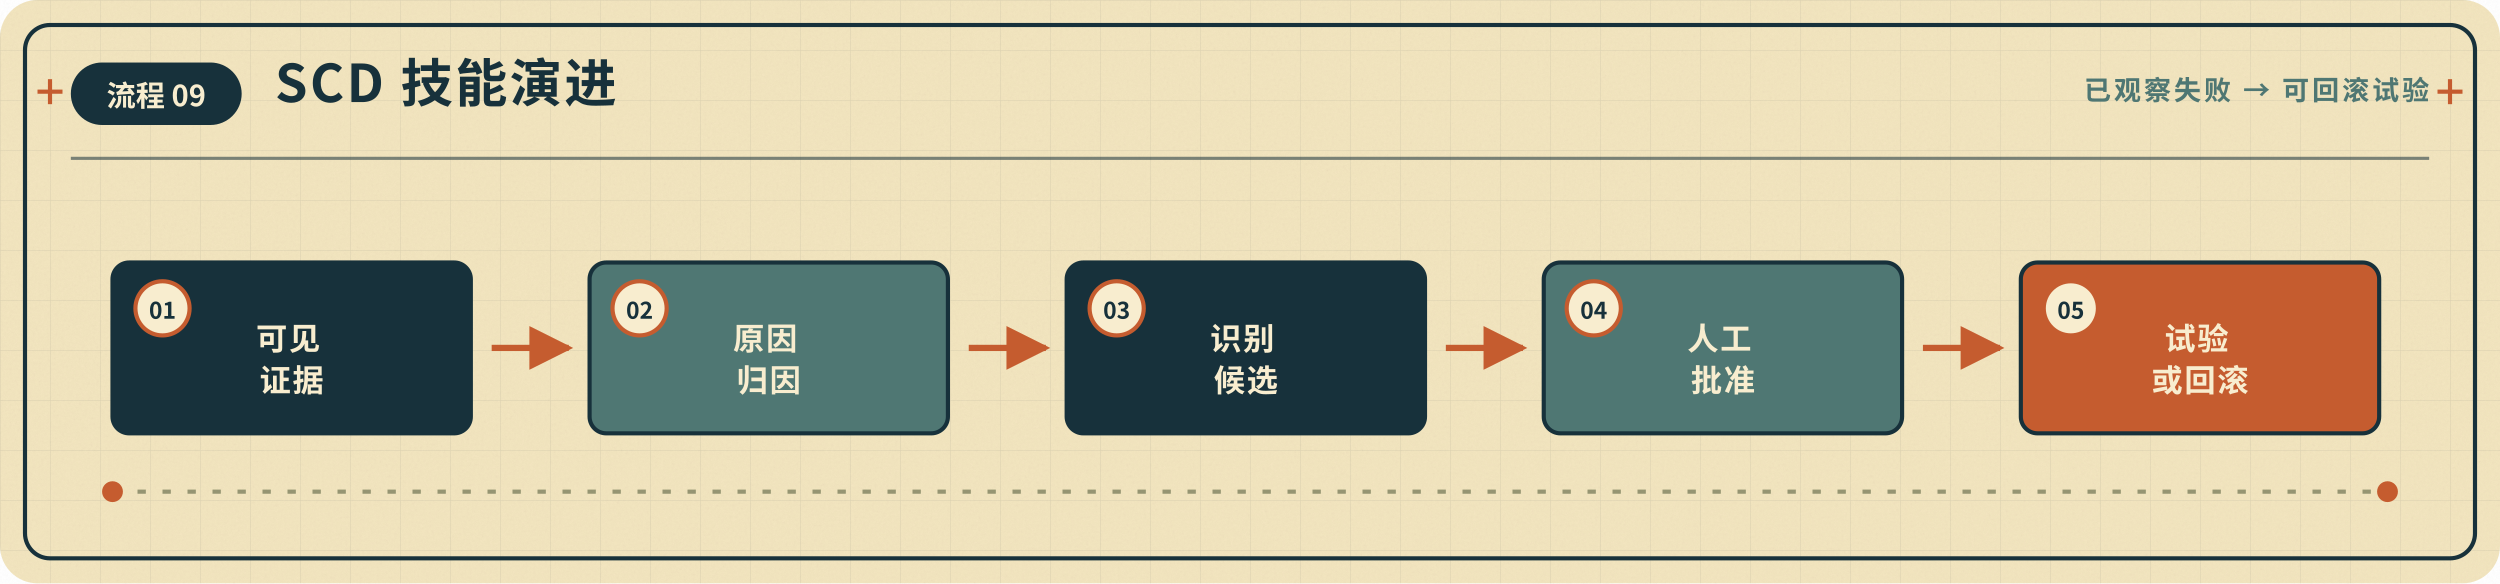
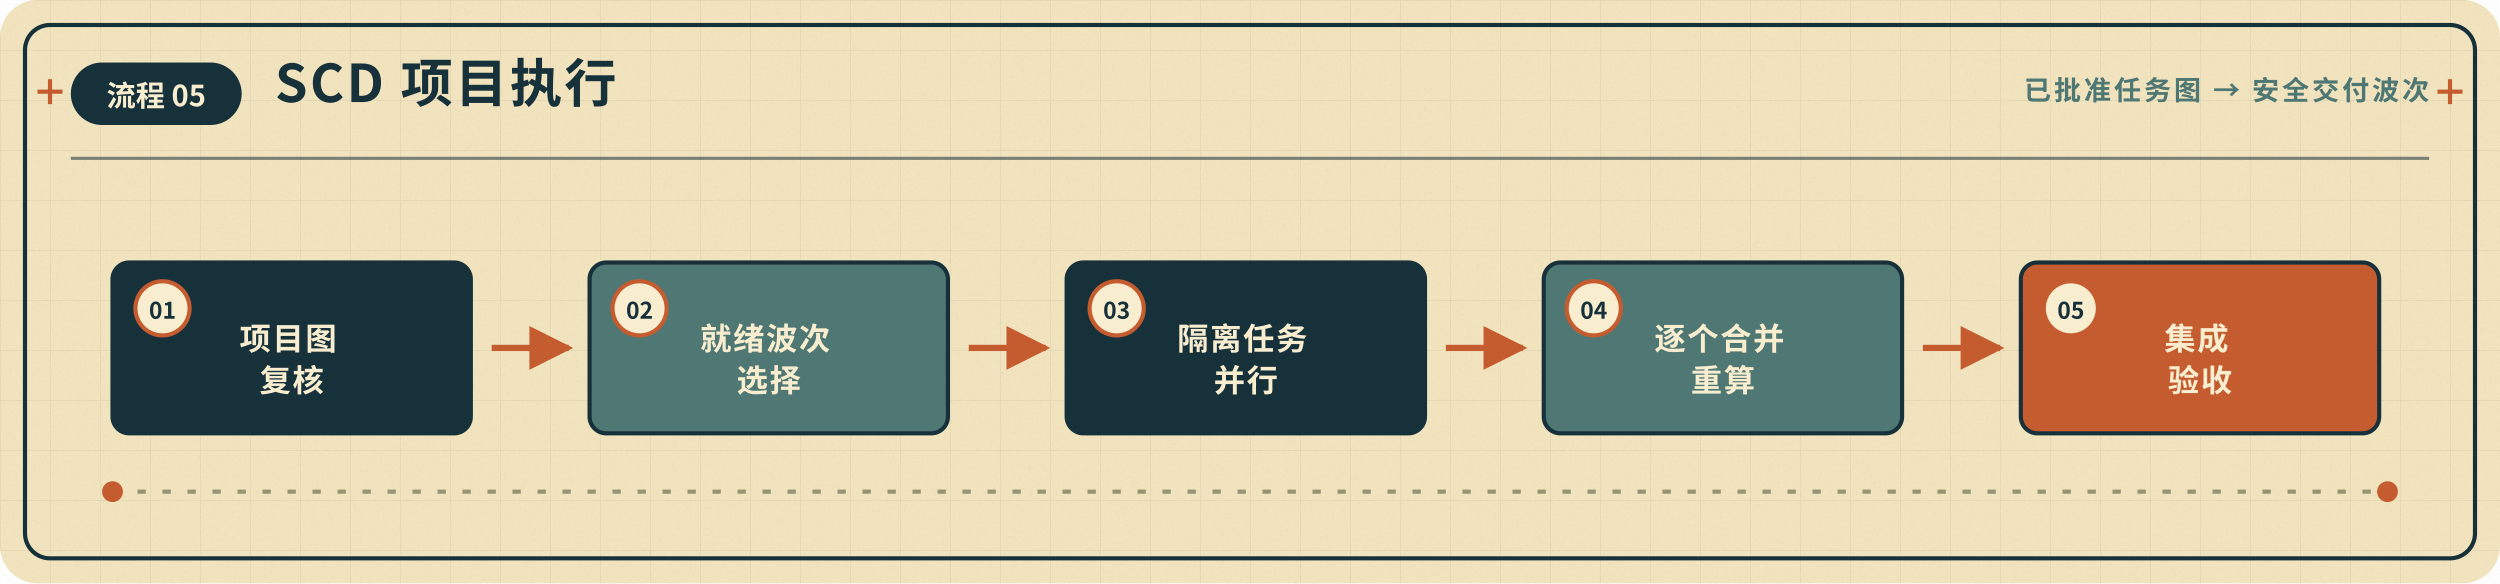
<svg xmlns="http://www.w3.org/2000/svg" width="1200" height="280" viewBox="0 0 1200 280" role="img" aria-labelledby="title desc">
  <defs>
    <pattern id="grid" width="24" height="24" patternUnits="userSpaceOnUse">
      <path d="M 24 0 L 0 0 0 24" fill="none" stroke="#17313b" stroke-width="0.55" opacity="0.1" />
    </pattern>
    <filter id="paperNoise" x="0" y="0" width="100%" height="100%">
      <feTurbulence type="fractalNoise" baseFrequency="0.72" numOctaves="3" seed="11" />
      <feColorMatrix type="saturate" values="0" />
      <feComponentTransfer>
        <feFuncA type="table" tableValues="0 0.08" />
      </feComponentTransfer>
    </filter>
    <marker id="arrow" viewBox="0 0 10 10" refX="9" refY="5" markerWidth="7" markerHeight="7" orient="auto-start-reverse">
      <path d="M 0 0 L 10 5 L 0 10 z" fill="#c55c2f" />
    </marker>
  </defs>
  <rect width="1200" height="280" rx="18" fill="#f2e4bd" />
  <rect width="1200" height="280" rx="18" fill="url(#grid)" />
  <rect width="1200" height="280" rx="18" filter="url(#paperNoise)" opacity="0.8" />
  <rect x="12" y="12" width="1176" height="256" rx="12" fill="none" stroke="#17313b" stroke-width="2" />
  <path d="M 18 44 H 30 M 24 38 V 50 M 1170 44 H 1182 M 1176 38 V 50" stroke="#c55c2f" stroke-width="2" />
  <rect x="34" y="30" width="82" height="30" rx="15" fill="#17313b" />
-   <text x="75" y="51" fill="#f8edcf" text-anchor="middle" font-family="'PingFang SC', 'Microsoft YaHei', 'Noto Sans CJK SC', ui-monospace, monospace" font-size="14" font-weight="700">流程 09</text>
-   <text x="132" y="49" fill="#17313b" font-family="'PingFang SC', 'Microsoft YaHei', 'Noto Sans CJK SC', ui-monospace, monospace" font-size="25" font-weight="800" letter-spacing="1.2">SCD 技能演进</text>
-   <text x="1166" y="48" fill="#4f7773" text-anchor="end" font-family="'PingFang SC', 'Microsoft YaHei', 'Noto Sans CJK SC', ui-monospace, monospace" font-size="13" font-weight="700" letter-spacing="1.4">已观察失败 → 可回滚试验</text>
+   <text x="75" y="51" fill="#f8edcf" text-anchor="middle" font-family="'PingFang SC', 'Microsoft YaHei', 'Noto Sans CJK SC', ui-monospace, monospace" font-size="14" font-weight="700">流程 05</text>
+   <text x="132" y="49" fill="#17313b" font-family="'PingFang SC', 'Microsoft YaHei', 'Noto Sans CJK SC', ui-monospace, monospace" font-size="25" font-weight="800" letter-spacing="1.2">SCD 项目执行</text>
+   <text x="1166" y="48" fill="#4f7773" text-anchor="end" font-family="'PingFang SC', 'Microsoft YaHei', 'Noto Sans CJK SC', ui-monospace, monospace" font-size="13" font-weight="700" letter-spacing="1.4">已批准任务图 → 安全交付波次</text>
  <line x1="34" y1="76" x2="1166" y2="76" stroke="#17313b" stroke-width="1.5" opacity="0.55" />
  <path d="M 236 167 H 273" fill="none" stroke="#c55c2f" stroke-width="3" marker-end="url(#arrow)" />
  <g>
    <rect x="54" y="126" width="172" height="82" rx="8" fill="#17313b" stroke="#17313b" stroke-width="2" />
    <circle cx="78" cy="148" r="13" fill="#f8edcf" stroke="#c55c2f" stroke-width="2" />
    <text x="78" y="153" fill="#17313b" text-anchor="middle" font-family="'PingFang SC', 'Microsoft YaHei', 'Noto Sans CJK SC', ui-monospace, monospace" font-size="11" font-weight="800">01</text>
    <text x="140" y="168" fill="#f8edcf" text-anchor="middle" font-family="'PingFang SC', 'Microsoft YaHei', 'Noto Sans CJK SC', ui-monospace, monospace" font-size="15" font-weight="800" letter-spacing="0.8">
-       <tspan x="140" dy="0">可见</tspan>
-       <tspan x="140" dy="20">证据</tspan>
+       <tspan x="140" dy="0">项目图</tspan>
+       <tspan x="140" dy="20">复核</tspan>
    </text>
  </g>
  <path d="M 465 167 H 502" fill="none" stroke="#c55c2f" stroke-width="3" marker-end="url(#arrow)" />
  <g>
    <rect x="283" y="126" width="172" height="82" rx="8" fill="#4f7773" stroke="#17313b" stroke-width="2" />
    <circle cx="307" cy="148" r="13" fill="#f8edcf" stroke="#c55c2f" stroke-width="2" />
    <text x="307" y="153" fill="#17313b" text-anchor="middle" font-family="'PingFang SC', 'Microsoft YaHei', 'Noto Sans CJK SC', ui-monospace, monospace" font-size="11" font-weight="800">02</text>
    <text x="369" y="168" fill="#f8edcf" text-anchor="middle" font-family="'PingFang SC', 'Microsoft YaHei', 'Noto Sans CJK SC', ui-monospace, monospace" font-size="15" font-weight="800" letter-spacing="0.8">
-       <tspan x="369" dy="0">原因</tspan>
-       <tspan x="369" dy="20">归因</tspan>
+       <tspan x="369" dy="0">就绪波次</tspan>
+       <tspan x="369" dy="20">选择</tspan>
    </text>
  </g>
  <path d="M 694 167 H 731" fill="none" stroke="#c55c2f" stroke-width="3" marker-end="url(#arrow)" />
  <g>
    <rect x="512" y="126" width="172" height="82" rx="8" fill="#17313b" stroke="#17313b" stroke-width="2" />
    <circle cx="536" cy="148" r="13" fill="#f8edcf" stroke="#c55c2f" stroke-width="2" />
    <text x="536" y="153" fill="#17313b" text-anchor="middle" font-family="'PingFang SC', 'Microsoft YaHei', 'Noto Sans CJK SC', ui-monospace, monospace" font-size="11" font-weight="800">03</text>
    <text x="598" y="168" fill="#f8edcf" text-anchor="middle" font-family="'PingFang SC', 'Microsoft YaHei', 'Noto Sans CJK SC', ui-monospace, monospace" font-size="15" font-weight="800" letter-spacing="0.8">
-       <tspan x="598" dy="0">识别</tspan>
-       <tspan x="598" dy="20">候选</tspan>
+       <tspan x="598" dy="0">隔离任务</tspan>
+       <tspan x="598" dy="20">并行</tspan>
    </text>
  </g>
  <path d="M 923 167 H 960" fill="none" stroke="#c55c2f" stroke-width="3" marker-end="url(#arrow)" />
  <g>
    <rect x="741" y="126" width="172" height="82" rx="8" fill="#4f7773" stroke="#17313b" stroke-width="2" />
    <circle cx="765" cy="148" r="13" fill="#f8edcf" stroke="#c55c2f" stroke-width="2" />
    <text x="765" y="153" fill="#17313b" text-anchor="middle" font-family="'PingFang SC', 'Microsoft YaHei', 'Noto Sans CJK SC', ui-monospace, monospace" font-size="11" font-weight="800">04</text>
    <text x="827" y="168" fill="#f8edcf" text-anchor="middle" font-family="'PingFang SC', 'Microsoft YaHei', 'Noto Sans CJK SC', ui-monospace, monospace" font-size="15" font-weight="800" letter-spacing="0.8">
-       <tspan x="827" dy="0">人工</tspan>
-       <tspan x="827" dy="20">批准</tspan>
+       <tspan x="827" dy="0">逐个合并</tspan>
+       <tspan x="827" dy="20">重算</tspan>
    </text>
  </g>
  <g>
    <rect x="970" y="126" width="172" height="82" rx="8" fill="#c55c2f" stroke="#17313b" stroke-width="2" />
    <circle cx="994" cy="148" r="13" fill="#f8edcf" stroke="#c55c2f" stroke-width="2" />
    <text x="994" y="153" fill="#17313b" text-anchor="middle" font-family="'PingFang SC', 'Microsoft YaHei', 'Noto Sans CJK SC', ui-monospace, monospace" font-size="11" font-weight="800">05</text>
    <text x="1056" y="168" fill="#f8edcf" text-anchor="middle" font-family="'PingFang SC', 'Microsoft YaHei', 'Noto Sans CJK SC', ui-monospace, monospace" font-size="15" font-weight="800" letter-spacing="0.8">
-       <tspan x="1056" dy="0">试验</tspan>
-       <tspan x="1056" dy="20">或回滚</tspan>
+       <tspan x="1056" dy="0">集成</tspan>
+       <tspan x="1056" dy="20">验收</tspan>
    </text>
  </g>
  <path d="M 54 236 H 1146" stroke="#6f7453" stroke-width="2" stroke-dasharray="4 8" opacity="0.7" />
  <circle cx="54" cy="236" r="5" fill="#c55c2f" />
  <circle cx="1146" cy="236" r="5" fill="#c55c2f" />
</svg>
